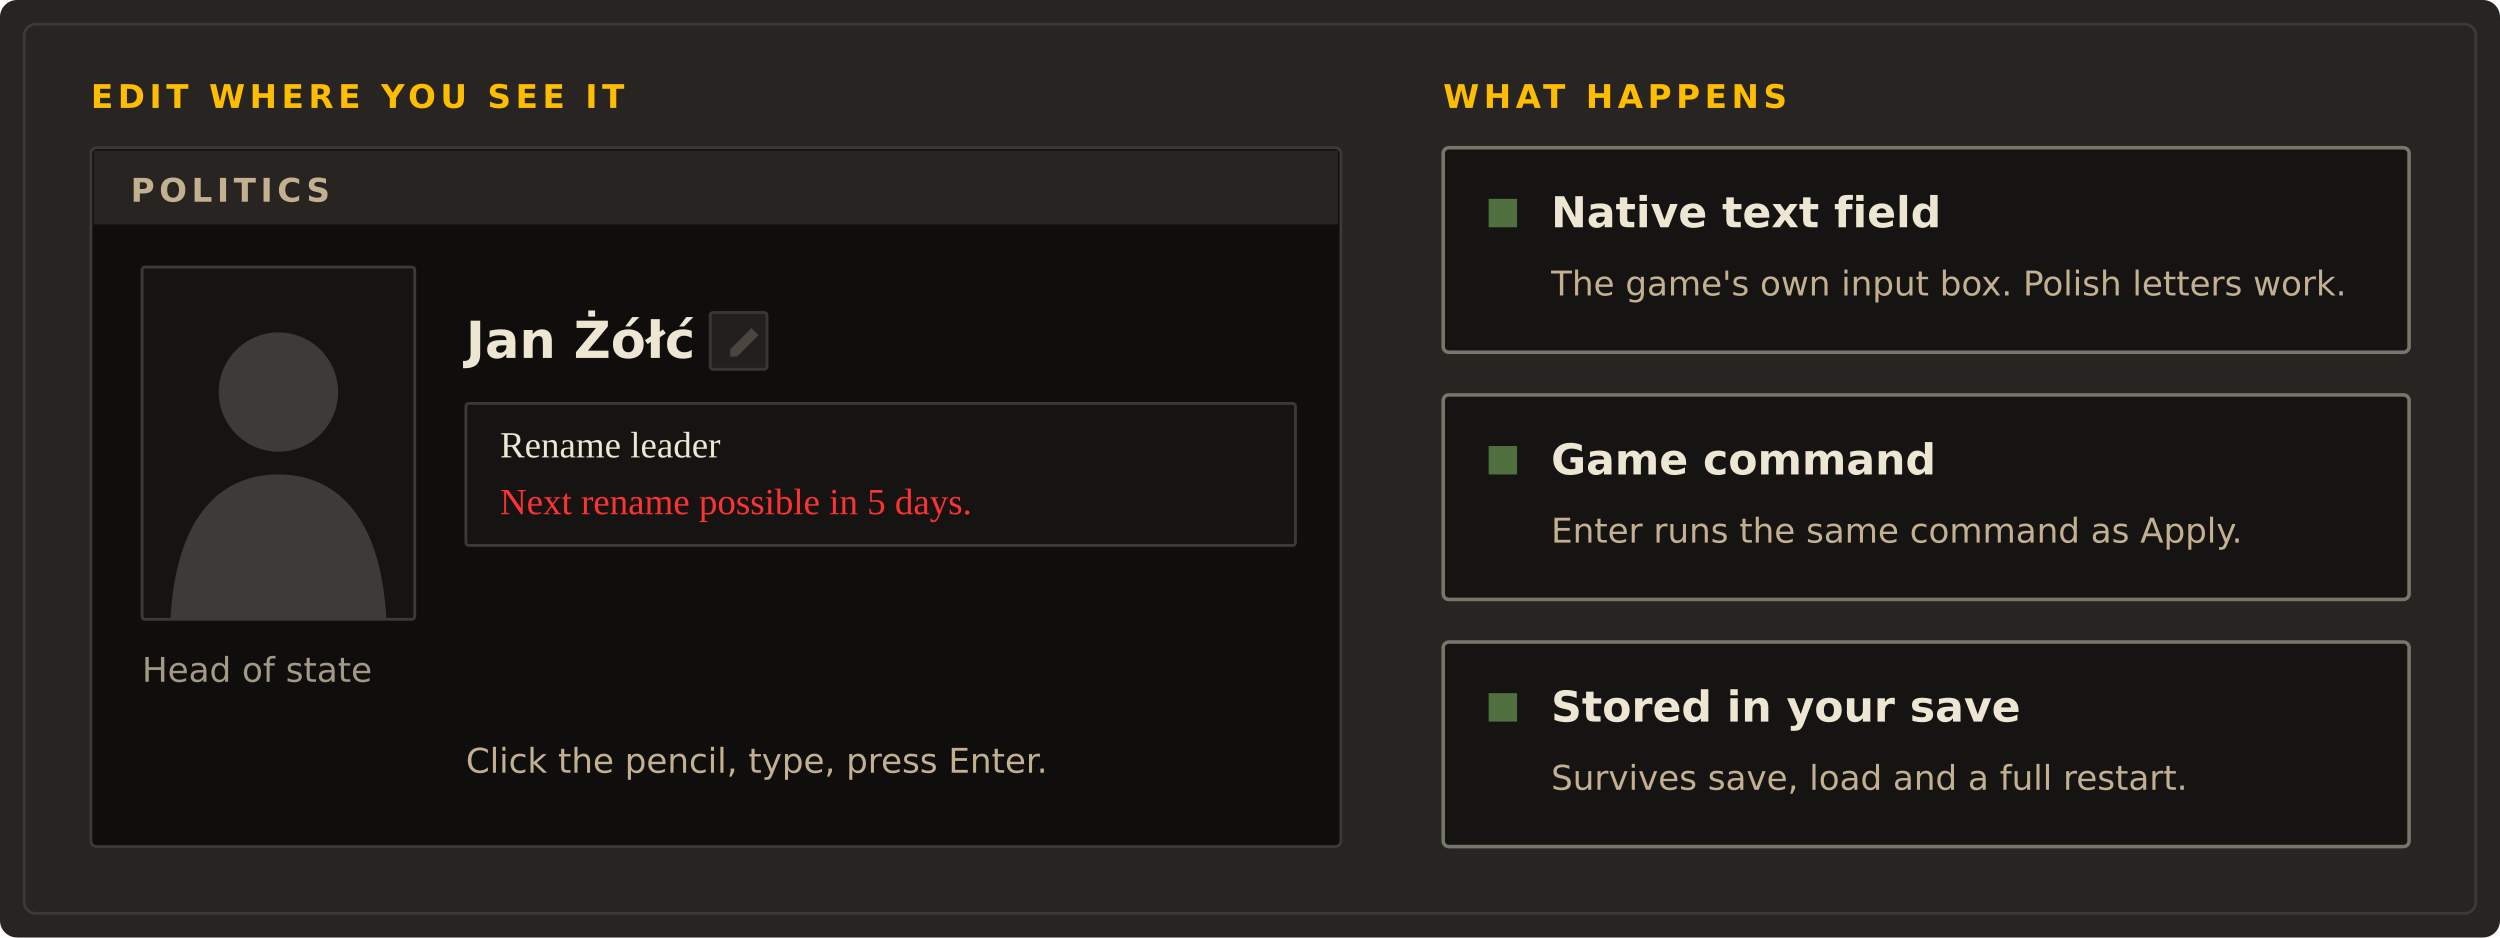
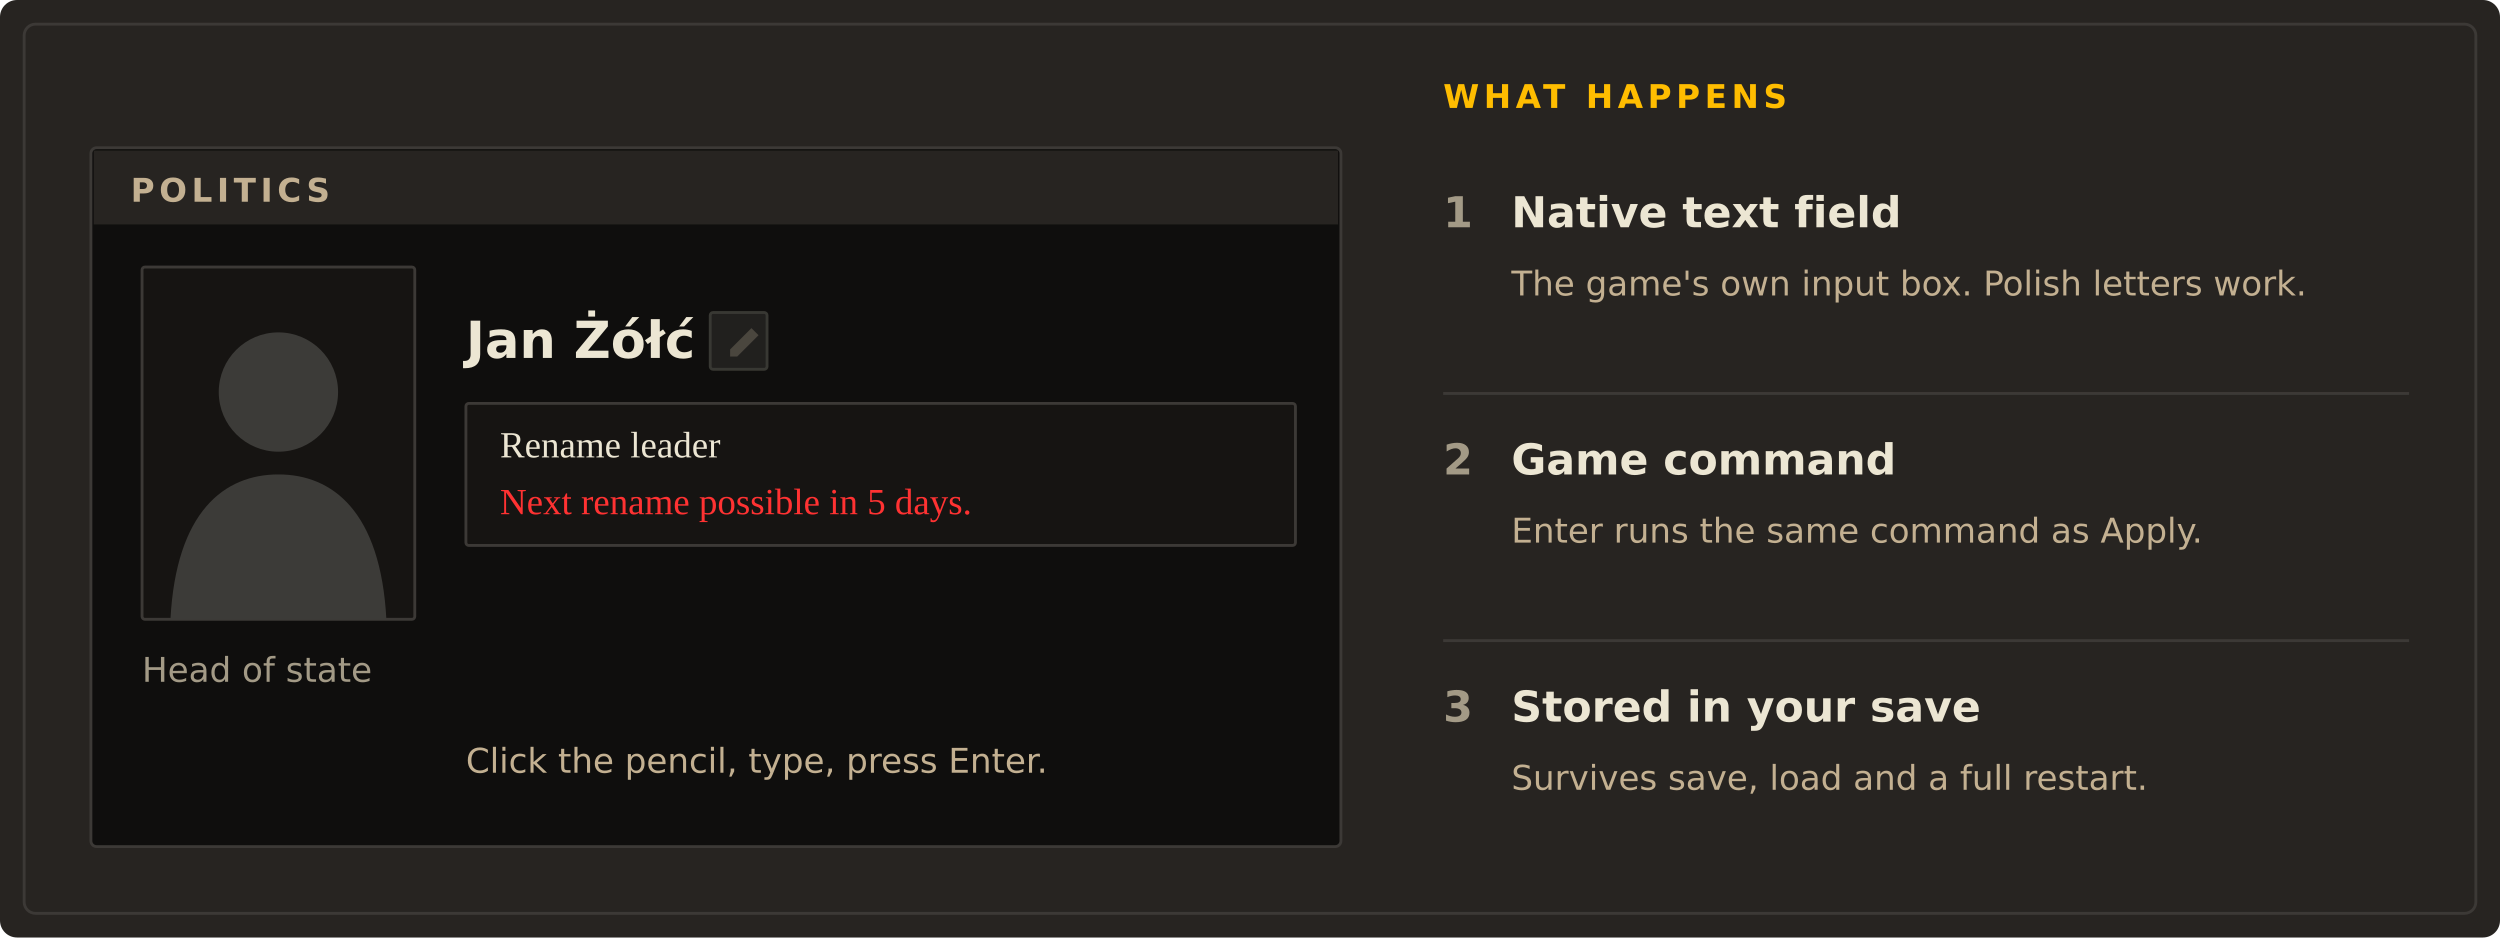
<svg xmlns="http://www.w3.org/2000/svg" viewBox="0 0 880 330" width="880" height="330" role="img" aria-labelledby="t d">
  <style>
    .canvas{fill:#272421}
    .rim{fill:none;stroke:#3c3936;stroke-width:1}
    .caps{font:700 11.5px Ubuntu,'Segoe UI','DejaVu Sans',Verdana,sans-serif;letter-spacing:.14em;fill:#ffbd00}
    .name{font:700 18px Ubuntu,'Segoe UI','DejaVu Sans',Verdana,sans-serif;fill:#ece6d3}
    .typed{font:300 16px Ubuntu,'Segoe UI','DejaVu Sans',Verdana,sans-serif;fill:#ece6d3}
    .title{font:700 15px Ubuntu,'Segoe UI','DejaVu Sans',Verdana,sans-serif;fill:#ece6d3}
    .body{font:400 12px Ubuntu,'Segoe UI','DejaVu Sans',Verdana,sans-serif;fill:#c3b091}
    .cap{font:400 12px Ubuntu,'Segoe UI','DejaVu Sans',Verdana,sans-serif;fill:#a39a86}
    .keyt{font:700 11px Ubuntu,'Segoe UI','DejaVu Sans',Verdana,sans-serif;fill:#ece6d3}
    .tip1{font:400 13px 'EB Garamond',Garamond,Georgia,'Times New Roman',serif;fill:#ece6d3}
    .tip2{font:400 13px 'EB Garamond',Garamond,Georgia,'Times New Roman',serif;fill:#ff3232}
    .window{fill:#0f0e0d;stroke:#3c3936;stroke-width:1}
    .strip{fill:#272421}
    .portrait{fill:#161412;stroke:#3c3936}
    .sil{fill:#3c3b38}
    .overlay{fill:#272421;stroke:#3c3936}
    .field{fill:#161412;stroke:#76776b;stroke-width:1}
    .icon{fill:#3c3b38;stroke:#76776b;stroke-width:1}
    .key{fill:#2e3627;stroke:#424e38;stroke-width:1}
    .tip{fill:#161412;stroke:#3c3936}
-     .step{fill:#161412;stroke:#76776b;stroke-width:1.25}
-     .mark{fill:#507040}
+     .num{font:700 15px Ubuntu,'Segoe UI','DejaVu Sans',Verdana,sans-serif;fill:#a39a86}
+     .div{stroke:#3c3936;stroke-width:1}
    .old,.edit,.cursor{opacity:0}
    @media (prefers-reduced-motion:no-preference){
      .old{animation:old 10s linear infinite}
      .edit{animation:edit 10s linear infinite}
      .new{animation:nw 10s linear infinite}
      .prefill{animation:pre 10s linear infinite}
      .cover{transform-box:fill-box;transform-origin:right center;animation:type 10s steps(8,end) infinite}
      .caret{animation:caret 10s steps(8,end) infinite}
      .cursor{transform-box:fill-box;transform-origin:center;animation:cur 10s cubic-bezier(.16,1,.3,1) infinite}
      .keycap{animation:key 10s linear infinite}
      .s1{animation:s1 10s linear infinite}
      .s2{animation:s2 10s linear infinite}
      .s3{animation:s3 10s linear infinite}
    }
    @keyframes old{0%{opacity:0}3%,20%{opacity:1}23%,100%{opacity:0}}
    @keyframes edit{0%,21%{opacity:0}24%,64%{opacity:1}67%,100%{opacity:0}}
    @keyframes nw{0%,66%{opacity:0}70%,94%{opacity:1}98%,100%{opacity:0}}
    @keyframes pre{0%,27%{opacity:1}28%,100%{opacity:0}}
    @keyframes type{0%,29%{transform:scaleX(1)}51%,100%{transform:scaleX(0)}}
    @keyframes caret{0%,29%{transform:translateX(0)}51%,100%{transform:translateX(66px)}}
    @keyframes cur{0%,3%{opacity:0;transform:translate(60px,80px)}6%{opacity:1}14%{transform:translate(0,0)}16%{transform:translate(0,0) scale(.86)}18%{opacity:1;transform:translate(0,0)}22%,100%{opacity:0;transform:translate(0,0)}}
    @keyframes key{0%,54%{fill:#2e3627}56%,60%{fill:#507040}63%,100%{fill:#2e3627}}
    @keyframes s1{0%,22%{opacity:.45}25%,100%{opacity:1}}
    @keyframes s2{0%,55%{opacity:.45}58%,100%{opacity:1}}
    @keyframes s3{0%,68%{opacity:.45}71%,100%{opacity:1}}
  </style>
  <rect class="canvas" width="880" height="330" rx="6" />
  <rect class="rim" x="8.5" y="8.5" width="863" height="313" rx="4" />
-   <text class="caps" x="32" y="38">EDIT WHERE YOU SEE IT</text>
  <rect class="window" x="32" y="52" width="440" height="246" rx="2" />
  <rect class="strip" x="33" y="53" width="438" height="26" />
  <text class="caps" x="46" y="71" style="fill:#c3b091">POLITICS</text>
  <rect class="portrait" x="50" y="94" width="96" height="124" rx="1" />
  <circle class="sil" cx="98" cy="138" r="21" />
  <path class="sil" d="M60 218 C62 180 79 167 98 167 C117 167 134 180 136 218 Z" />
  <text class="cap" x="50" y="240">Head of state</text>
  <g class="old">
    <text class="name" x="164" y="126">Ignacy Mościcki</text>
    <g transform="translate(320 110)">
      <rect width="20" height="20" rx="1" fill="#3c3b38" stroke="#76776b" stroke-width="1" />
      <rect x="4" y="3.5" width="10" height="13" fill="#406030" />
      <path d="M7 15.5 L7 13 L14.5 5.5 L17 8 L9.5 15.5 Z" fill="#c3b091" />
    </g>
  </g>
  <g class="edit">
    <rect class="overlay" x="156" y="100" width="300" height="78" rx="1" />
    <rect class="field" x="164" y="108" width="236" height="28" />
    <text class="typed" x="172" y="128">Jan Żółć</text>
    <rect class="cover" x="170" y="111" width="72" height="22" fill="#161412" />
    <text class="typed prefill" x="172" y="128">Ignacy Mościcki</text>
    <rect class="caret" x="172" y="113" width="1.5" height="19" fill="#ffbd00" />
    <g transform="translate(406 112)">
      <rect class="icon" width="20" height="20" rx="1" />
      <path d="M5 10.5 L8.5 14 L15 6.5" fill="none" stroke="#7db35a" stroke-width="2" />
    </g>
    <g transform="translate(432 114)">
      <rect class="icon" width="16" height="16" rx="1" />
      <path d="M4.5 4.5 L11.5 11.5 M11.5 4.5 L4.5 11.5" stroke="#d0a070" stroke-width="1.8" />
    </g>
    <text class="body" x="166" y="160">Enter: apply</text>
    <rect class="key keycap" x="252" y="146" width="52" height="22" rx="2" />
    <text class="keyt" x="263" y="161">Enter</text>
  </g>
  <g class="new">
    <text class="name" x="164" y="126">Jan Żółć</text>
    <g transform="translate(250 110)" opacity=".4">
      <rect width="20" height="20" rx="1" fill="#3c3b38" stroke="#76776b" stroke-width="1" />
      <rect x="4" y="3.5" width="10" height="13" fill="#3c3b38" />
      <path d="M7 15.5 L7 13 L14.5 5.5 L17 8 L9.5 15.5 Z" fill="#a39a86" />
    </g>
    <rect class="tip" x="164" y="142" width="292" height="50" rx="1" />
    <text class="tip1" x="176" y="161">Rename leader</text>
    <text class="tip2" x="176" y="181">Next rename possible in 5 days.</text>
  </g>
  <g class="cursor">
    <path d="M327 118 L327 135 L331.5 131 L334.5 138 L337.5 136.6 L334.6 130 L340 130 Z" fill="#ece6d3" stroke="#0f0e0d" stroke-width="1" />
  </g>
  <text class="body" x="164" y="272">Click the pencil, type, press Enter.</text>
  <text class="caps" x="508" y="38">WHAT HAPPENS</text>
  <g class="s1">
-     <rect class="step" x="508" y="52" width="340" height="72" rx="2" />
-     <rect class="mark" x="524" y="70" width="10" height="10" />
-     <text class="title" x="546" y="80">Native text field</text>
-     <text class="body" x="546" y="104">The game's own input box. Polish letters work.</text>
+     <text class="num" x="508" y="80">1</text>
+     <text class="title" x="532" y="80">Native text field</text>
+     <text class="body" x="532" y="104">The game's own input box. Polish letters work.</text>
  </g>
+   <line class="div" x1="508" y1="138.5" x2="848" y2="138.5" />
  <g class="s2">
-     <rect class="step" x="508" y="139" width="340" height="72" rx="2" />
-     <rect class="mark" x="524" y="157" width="10" height="10" />
-     <text class="title" x="546" y="167">Game command</text>
-     <text class="body" x="546" y="191">Enter runs the same command as Apply.</text>
+     <text class="num" x="508" y="167">2</text>
+     <text class="title" x="532" y="167">Game command</text>
+     <text class="body" x="532" y="191">Enter runs the same command as Apply.</text>
  </g>
+   <line class="div" x1="508" y1="225.5" x2="848" y2="225.5" />
  <g class="s3">
-     <rect class="step" x="508" y="226" width="340" height="72" rx="2" />
-     <rect class="mark" x="524" y="244" width="10" height="10" />
-     <text class="title" x="546" y="254">Stored in your save</text>
-     <text class="body" x="546" y="278">Survives save, load and a full restart.</text>
+     <text class="num" x="508" y="254">3</text>
+     <text class="title" x="532" y="254">Stored in your save</text>
+     <text class="body" x="532" y="278">Survives save, load and a full restart.</text>
  </g>
</svg>
